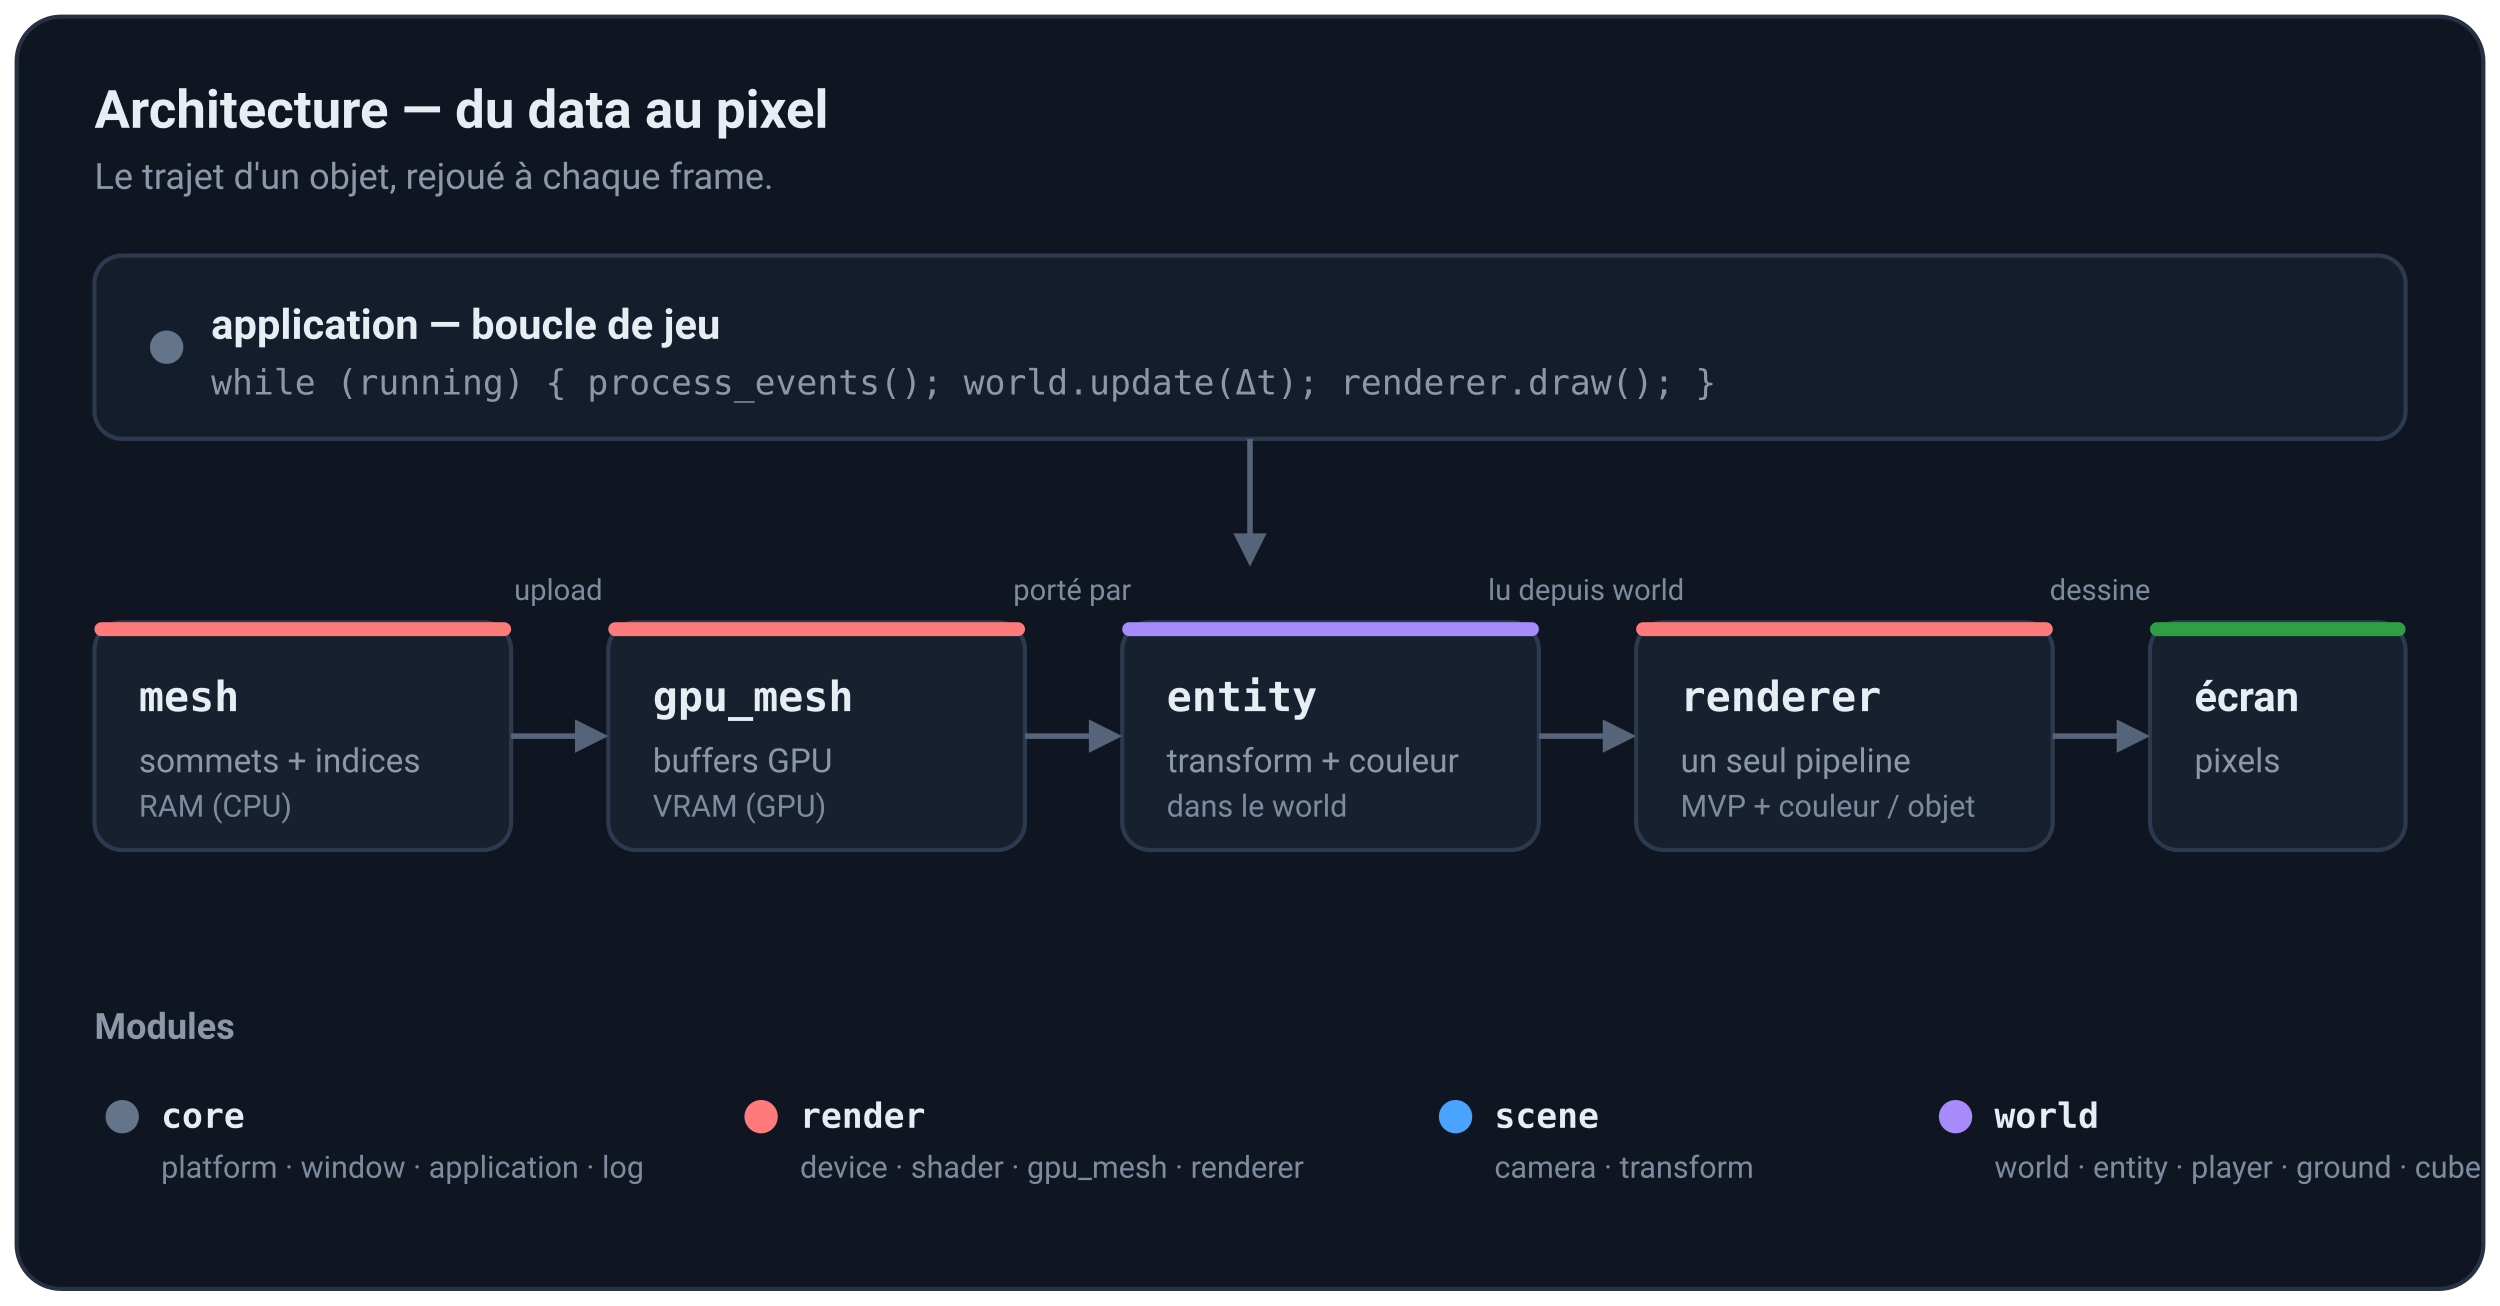
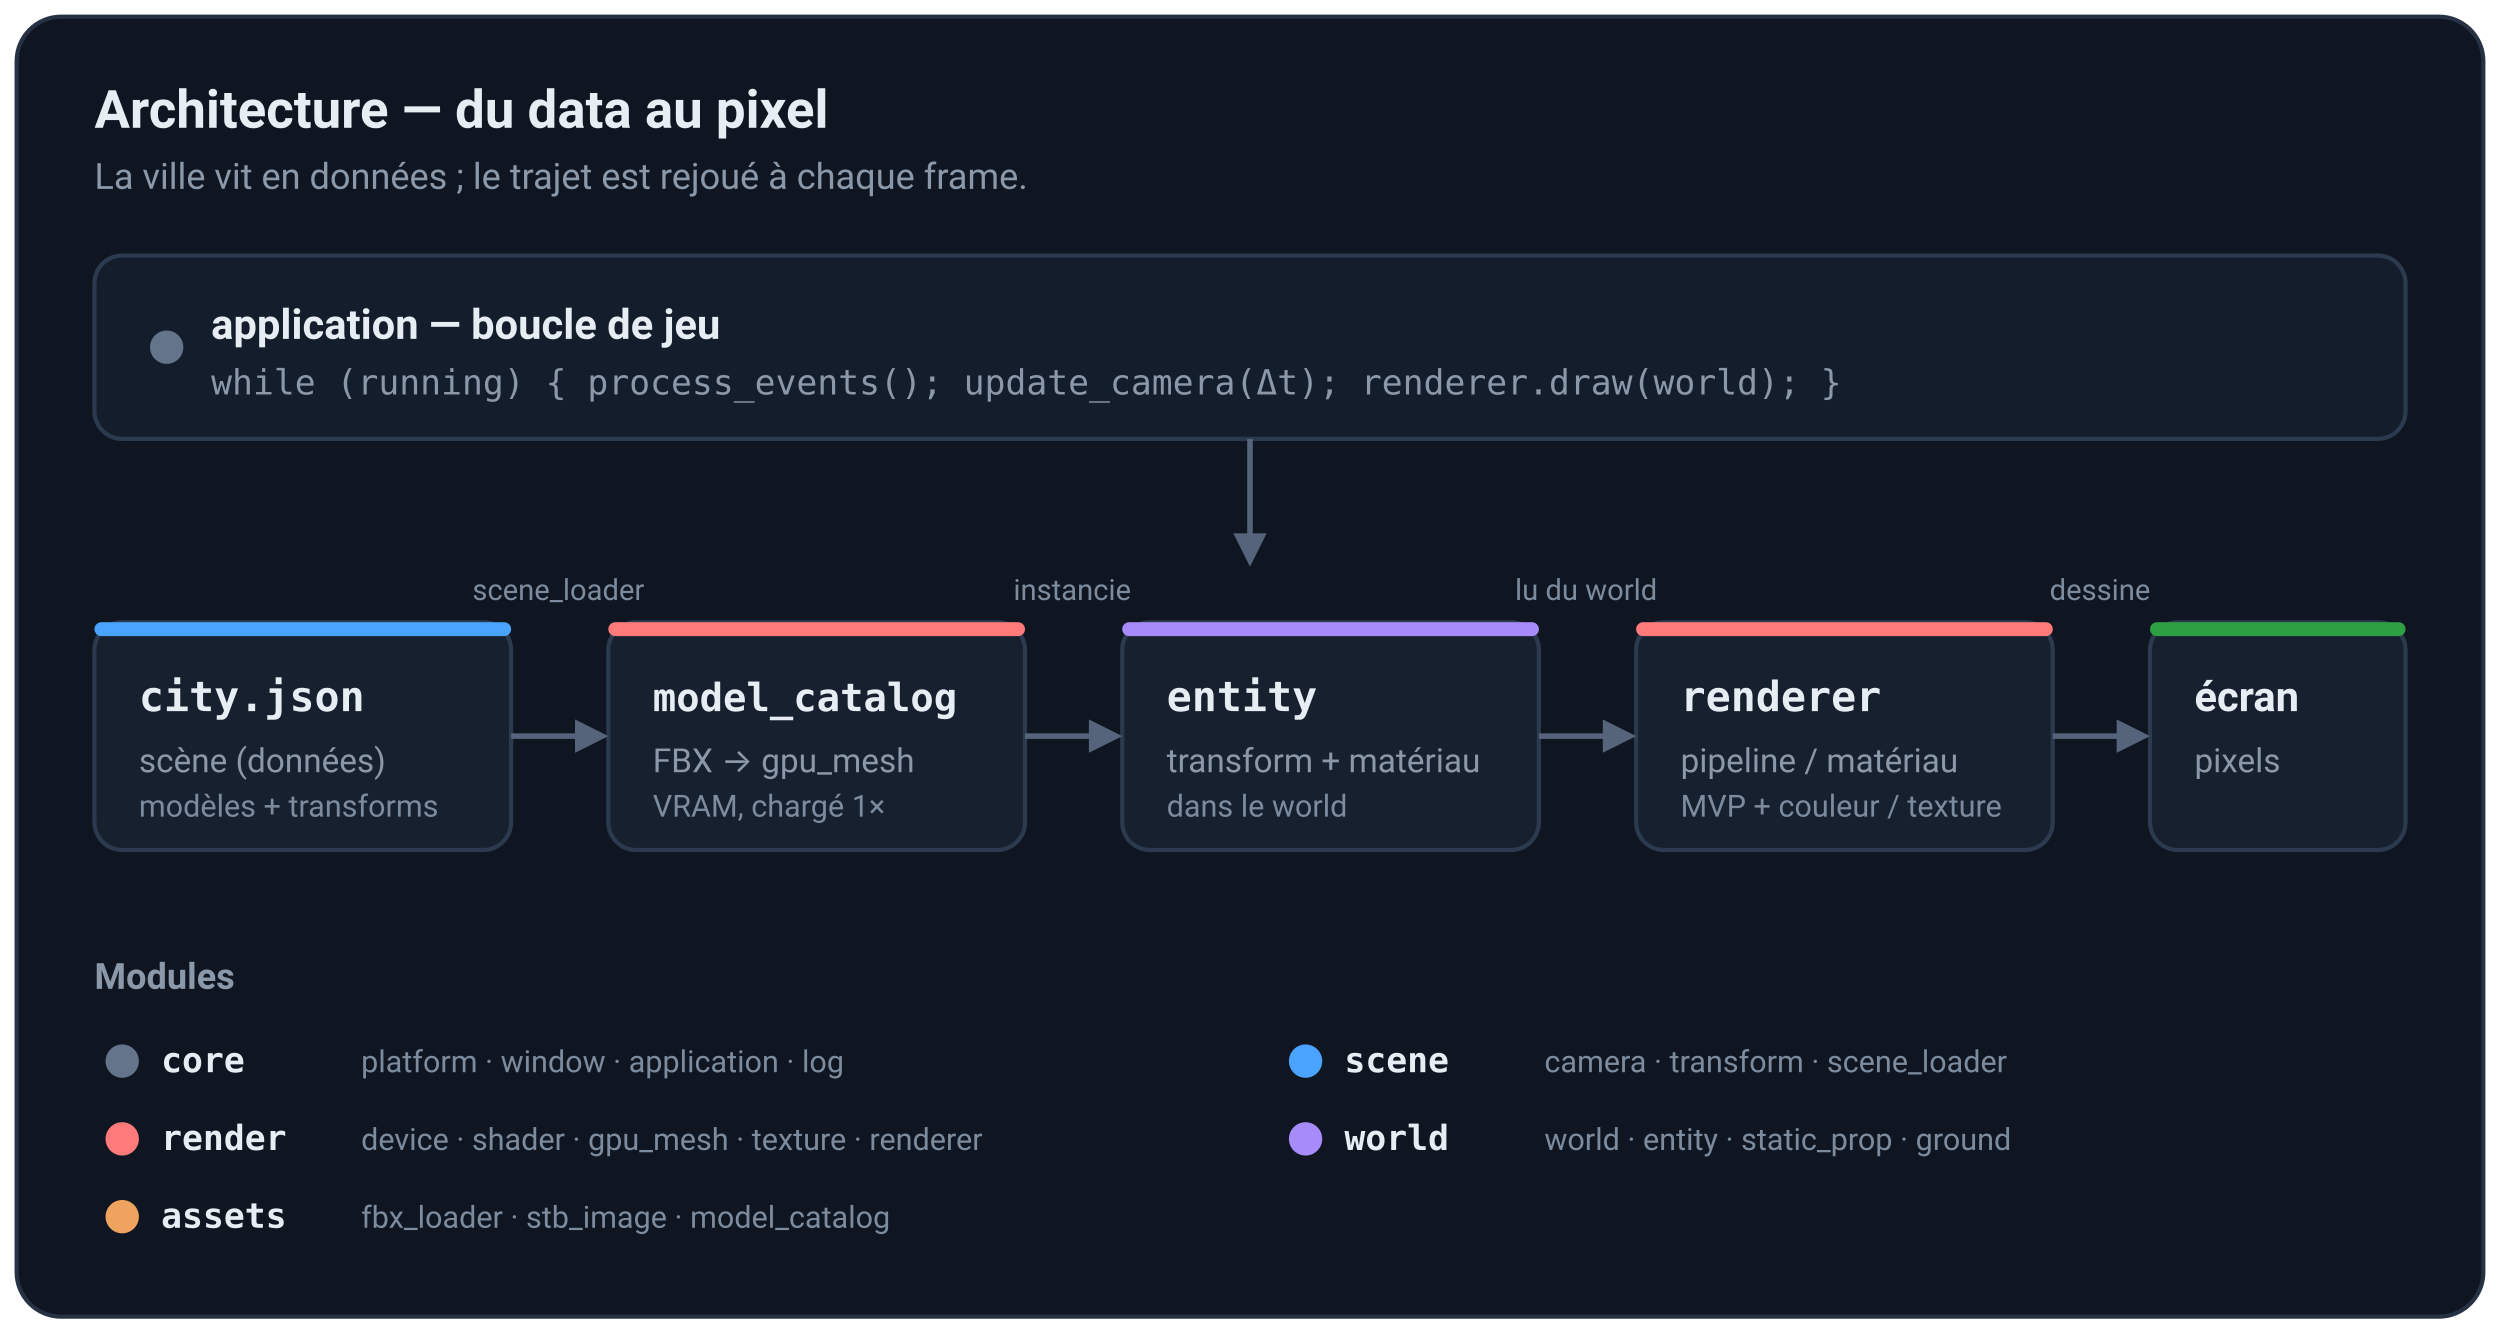
- <svg xmlns="http://www.w3.org/2000/svg" viewBox="0 0 900 470" font-family="ui-sans-serif, system-ui, -apple-system, Segoe UI, Roboto, sans-serif" role="img" aria-label="Architecture de Cinder City">
+ <svg xmlns="http://www.w3.org/2000/svg" viewBox="0 0 900 480" font-family="ui-sans-serif, system-ui, -apple-system, Segoe UI, Roboto, sans-serif" role="img" aria-label="Architecture de Cinder City">
  <defs>
    <style>
      .card   { fill: #0f1622; stroke: #263143; stroke-width: 1.5; }
      .box    { fill: #17202e; stroke: #2c3a4f; stroke-width: 1.5; }
      .loop   { fill: #141d2b; stroke: #2c3a4f; stroke-width: 1.5; }
      .title  { fill: #e6edf3; font-weight: 700; }
      .sub    { fill: #8b98a9; }
      .mut    { fill: #7c8b9e; }
      .mono   { font-family: ui-monospace, SFMono-Regular, Menlo, monospace; }
      .arrow  { stroke: #55647a; stroke-width: 2; fill: none; }
    </style>
  </defs>
-   <rect x="6" y="6" width="888" height="458" rx="16" class="card" />
+   <rect x="6" y="6" width="888" height="468" rx="16" class="card" />
  <text x="34" y="46" class="title" font-size="19">Architecture — du data au pixel</text>
-   <text x="34" y="68" class="sub" font-size="13">Le trajet d'un objet, rejoué à chaque frame.</text>
+   <text x="34" y="68" class="sub" font-size="13">La ville vit en données ; le trajet est rejoué à chaque frame.</text>
  <rect x="34" y="92" width="832" height="66" rx="10" class="loop" />
  <circle cx="60" cy="125" r="6" fill="#64748b" />
  <text x="76" y="122" class="title" font-size="15">application — boucle de jeu</text>
-   <text x="76" y="142" class="sub mono" font-size="12.5">while (running) { process_events();  world.update(Δt);  renderer.draw(); }</text>
+   <text x="76" y="142" class="sub mono" font-size="12.5">while (running) { process_events();  update_camera(Δt);  renderer.draw(world); }</text>
  <line x1="450" y1="158" x2="450" y2="196" class="arrow" />
  <polygon points="450,204 444,192 456,192" fill="#55647a" />
  <rect x="34" y="224" width="150" height="82" rx="10" class="box" />
-   <rect x="34" y="224" width="150" height="5" rx="2.5" fill="#ff7a7a" />
-   <text x="50" y="256" class="title mono" font-size="15">mesh</text>
-   <text x="50" y="278" class="sub" font-size="12">sommets + indices</text>
-   <text x="50" y="294" class="mut" font-size="11">RAM (CPU)</text>
+   <rect x="34" y="224" width="150" height="5" rx="2.5" fill="#4aa3ff" />
+   <text x="50" y="256" class="title mono" font-size="15">city.json</text>
+   <text x="50" y="278" class="sub" font-size="12">scène (données)</text>
+   <text x="50" y="294" class="mut" font-size="11">modèles + transforms</text>
  <rect x="219" y="224" width="150" height="82" rx="10" class="box" />
  <rect x="219" y="224" width="150" height="5" rx="2.5" fill="#ff7a7a" />
-   <text x="235" y="256" class="title mono" font-size="15">gpu_mesh</text>
-   <text x="235" y="278" class="sub" font-size="12">buffers GPU</text>
-   <text x="235" y="294" class="mut" font-size="11">VRAM (GPU)</text>
+   <text x="235" y="256" class="title mono" font-size="14">model_catalog</text>
+   <text x="235" y="278" class="sub" font-size="12">FBX → gpu_mesh</text>
+   <text x="235" y="294" class="mut" font-size="11">VRAM, chargé 1×</text>
  <rect x="404" y="224" width="150" height="82" rx="10" class="box" />
  <rect x="404" y="224" width="150" height="5" rx="2.5" fill="#a78bfa" />
  <text x="420" y="256" class="title mono" font-size="15">entity</text>
-   <text x="420" y="278" class="sub" font-size="12">transform + couleur</text>
+   <text x="420" y="278" class="sub" font-size="12">transform + matériau</text>
  <text x="420" y="294" class="mut" font-size="11">dans le world</text>
  <rect x="589" y="224" width="150" height="82" rx="10" class="box" />
  <rect x="589" y="224" width="150" height="5" rx="2.5" fill="#ff7a7a" />
  <text x="605" y="256" class="title mono" font-size="15">renderer</text>
-   <text x="605" y="278" class="sub" font-size="12">un seul pipeline</text>
-   <text x="605" y="294" class="mut" font-size="11">MVP + couleur / objet</text>
+   <text x="605" y="278" class="sub" font-size="12">pipeline / matériau</text>
+   <text x="605" y="294" class="mut" font-size="11">MVP + couleur / texture</text>
  <rect x="774" y="224" width="92" height="82" rx="10" class="box" />
  <rect x="774" y="224" width="92" height="5" rx="2.5" fill="#2ea043" />
  <text x="790" y="256" class="title" font-size="15">écran</text>
  <text x="790" y="278" class="sub" font-size="12">pixels</text>
  <g>
    <line x1="184" y1="265" x2="211" y2="265" class="arrow" />
    <polygon points="219,265 207,259 207,271" fill="#55647a" />
-     <text x="201" y="216" class="mut" font-size="10.5" text-anchor="middle">upload</text>
+     <text x="201" y="216" class="mut" font-size="10.5" text-anchor="middle">scene_loader</text>
    <line x1="369" y1="265" x2="396" y2="265" class="arrow" />
    <polygon points="404,265 392,259 392,271" fill="#55647a" />
-     <text x="386" y="216" class="mut" font-size="10.5" text-anchor="middle">porté par</text>
+     <text x="386" y="216" class="mut" font-size="10.5" text-anchor="middle">instancie</text>
    <line x1="554" y1="265" x2="581" y2="265" class="arrow" />
    <polygon points="589,265 577,259 577,271" fill="#55647a" />
-     <text x="571" y="216" class="mut" font-size="10.5" text-anchor="middle">lu depuis world</text>
+     <text x="571" y="216" class="mut" font-size="10.5" text-anchor="middle">lu du world</text>
    <line x1="739" y1="265" x2="766" y2="265" class="arrow" />
    <polygon points="774,265 762,259 762,271" fill="#55647a" />
    <text x="756" y="216" class="mut" font-size="10.5" text-anchor="middle">dessine</text>
  </g>
-   <text x="34" y="374" class="sub" font-size="13" font-weight="700">Modules</text>
+   <text x="34" y="356" class="sub" font-size="13" font-weight="700">Modules</text>
  <g font-size="12.5">
-     <circle cx="44" cy="402" r="6" fill="#64748b" />
-     <text x="58" y="406" class="title mono">core</text>
-     <text x="58" y="424" class="mut" font-size="11">platform · window · application · log</text>
-     <circle cx="274" cy="402" r="6" fill="#ff7a7a" />
-     <text x="288" y="406" class="title mono">render</text>
-     <text x="288" y="424" class="mut" font-size="11">device · shader · gpu_mesh · renderer</text>
-     <circle cx="524" cy="402" r="6" fill="#4aa3ff" />
-     <text x="538" y="406" class="title mono">scene</text>
-     <text x="538" y="424" class="mut" font-size="11">camera · transform</text>
-     <circle cx="704" cy="402" r="6" fill="#a78bfa" />
-     <text x="718" y="406" class="title mono">world</text>
-     <text x="718" y="424" class="mut" font-size="11">world · entity · player · ground · cube</text>
+     <circle cx="44" cy="382" r="6" fill="#64748b" />
+     <text x="58" y="386" class="title mono">core</text>
+     <text x="130" y="386" class="mut" font-size="11">platform · window · application · log</text>
+     <circle cx="44" cy="410" r="6" fill="#ff7a7a" />
+     <text x="58" y="414" class="title mono">render</text>
+     <text x="130" y="414" class="mut" font-size="11">device · shader · gpu_mesh · texture · renderer</text>
+     <circle cx="44" cy="438" r="6" fill="#f0a35e" />
+     <text x="58" y="442" class="title mono">assets</text>
+     <text x="130" y="442" class="mut" font-size="11">fbx_loader · stb_image · model_catalog</text>
+     <circle cx="470" cy="382" r="6" fill="#4aa3ff" />
+     <text x="484" y="386" class="title mono">scene</text>
+     <text x="556" y="386" class="mut" font-size="11">camera · transform · scene_loader</text>
+     <circle cx="470" cy="410" r="6" fill="#a78bfa" />
+     <text x="484" y="414" class="title mono">world</text>
+     <text x="556" y="414" class="mut" font-size="11">world · entity · static_prop · ground</text>
  </g>
</svg>
